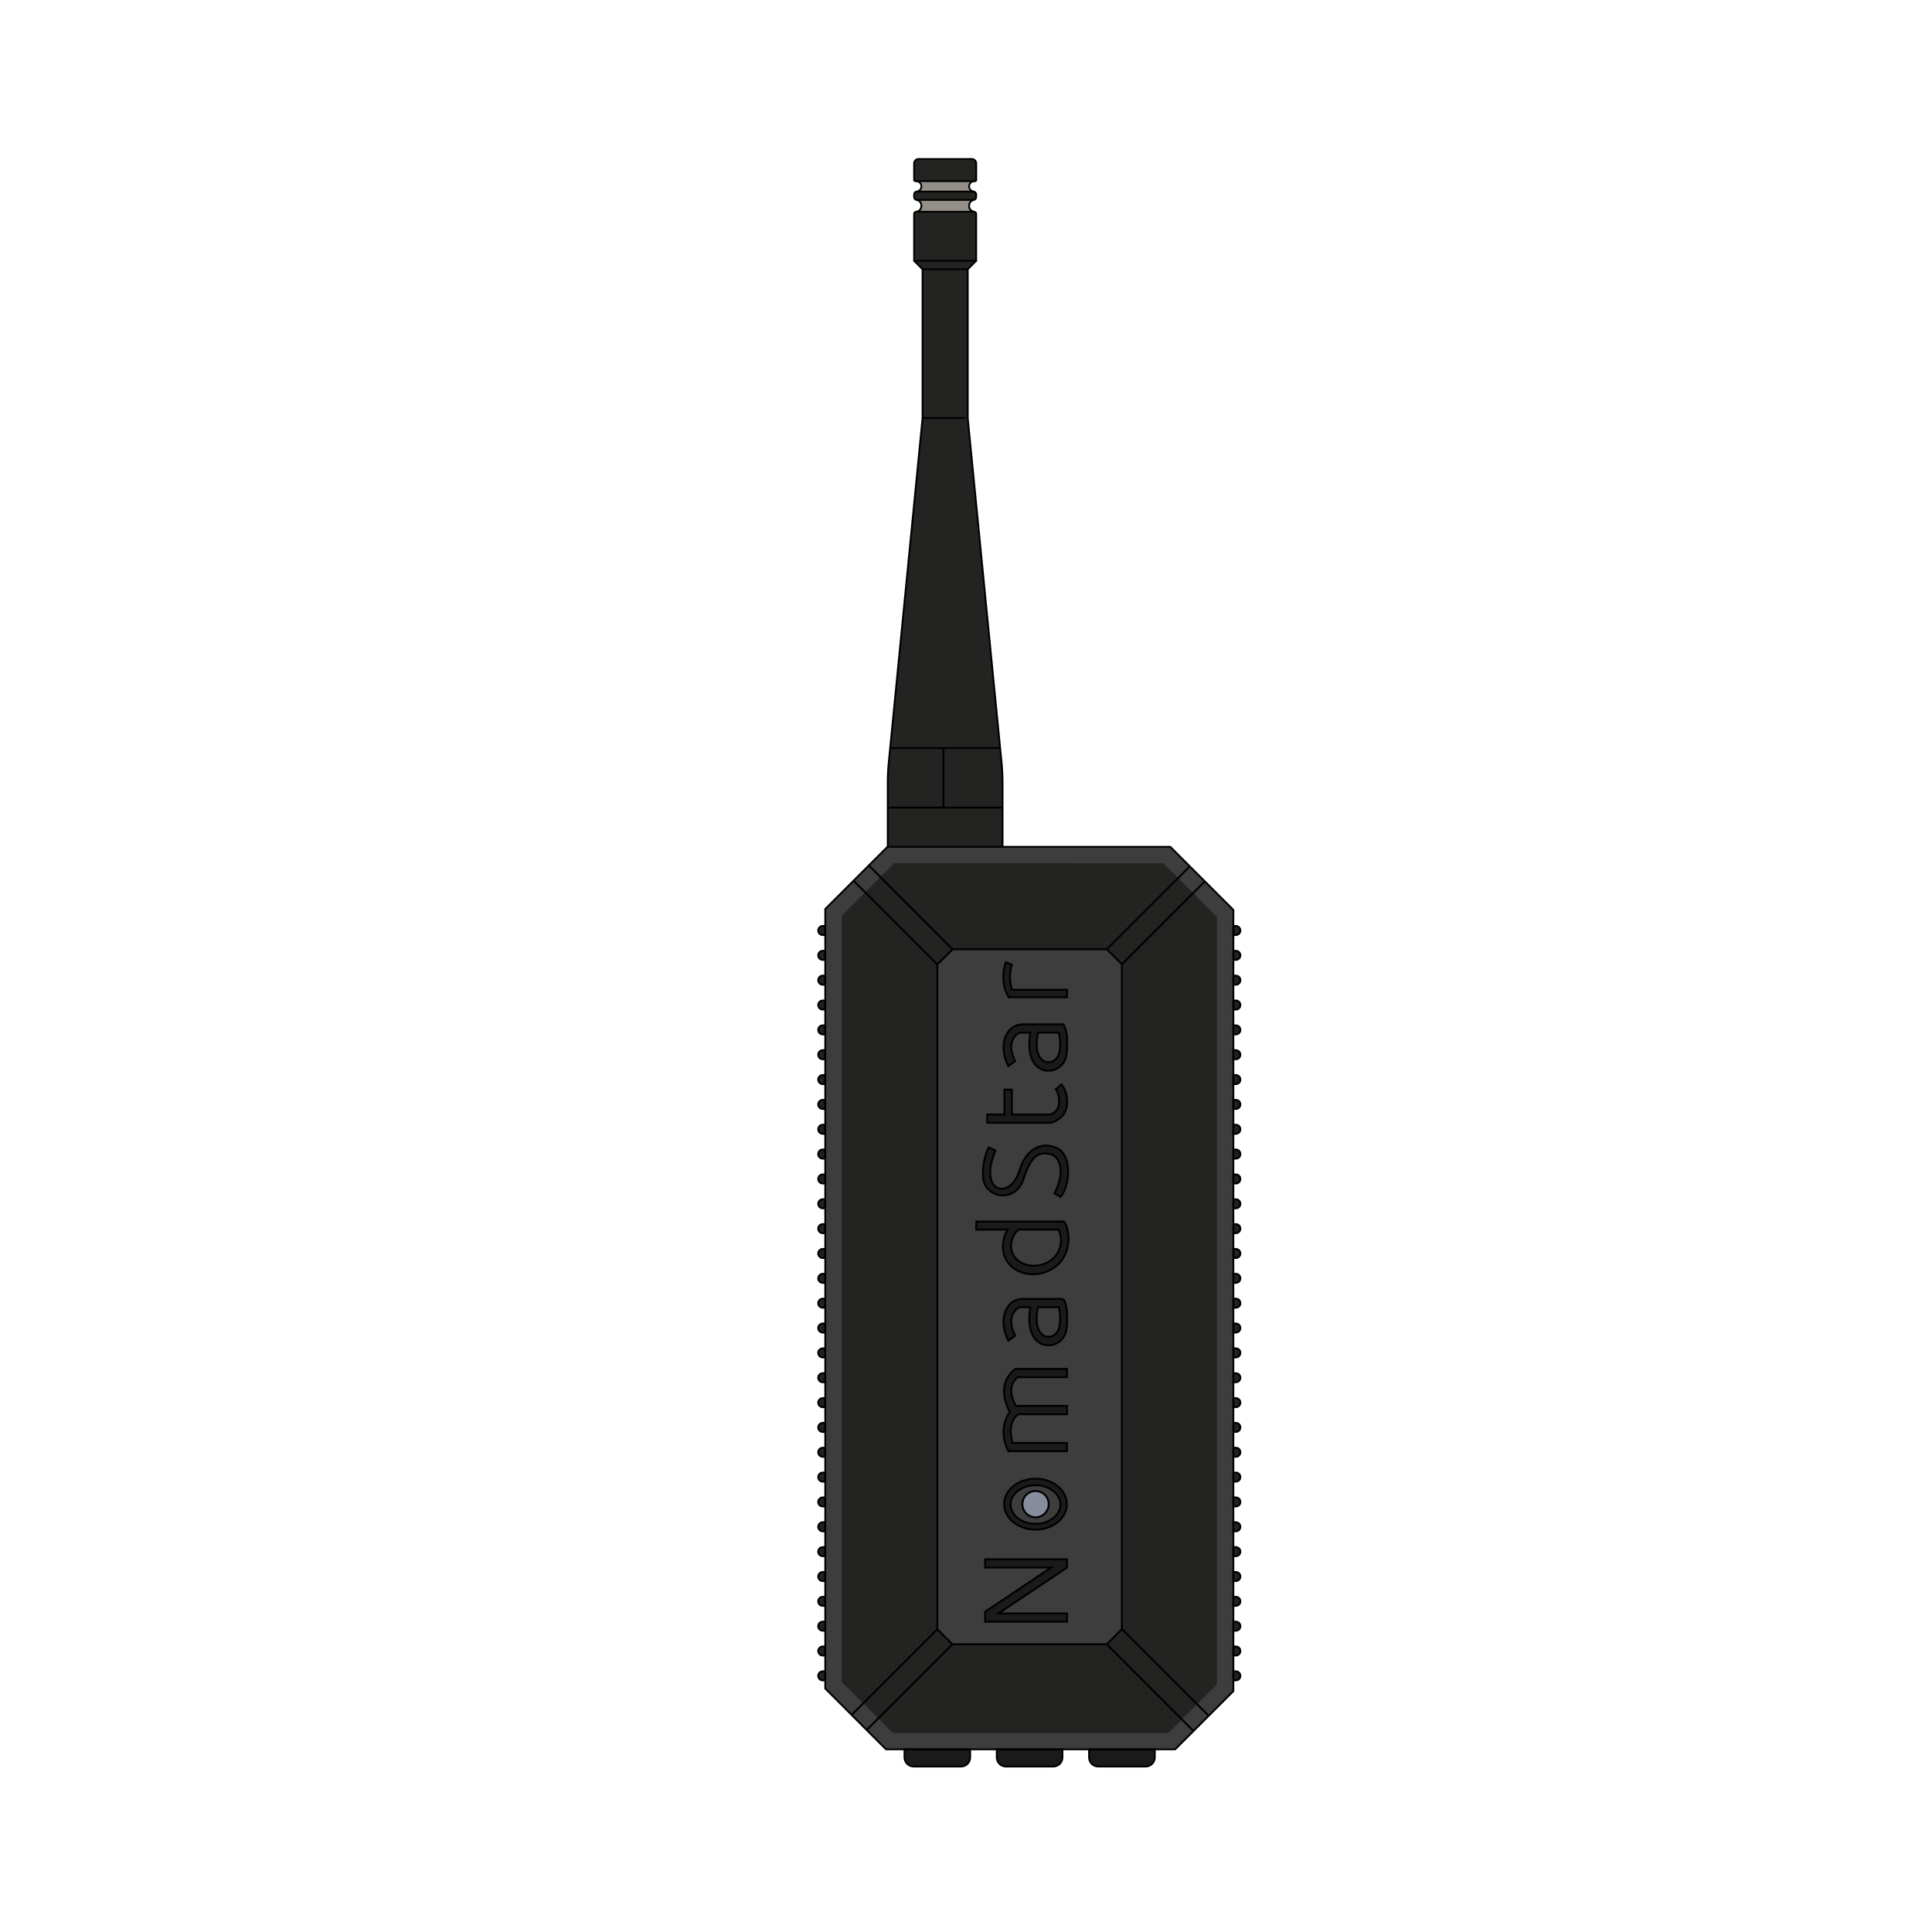
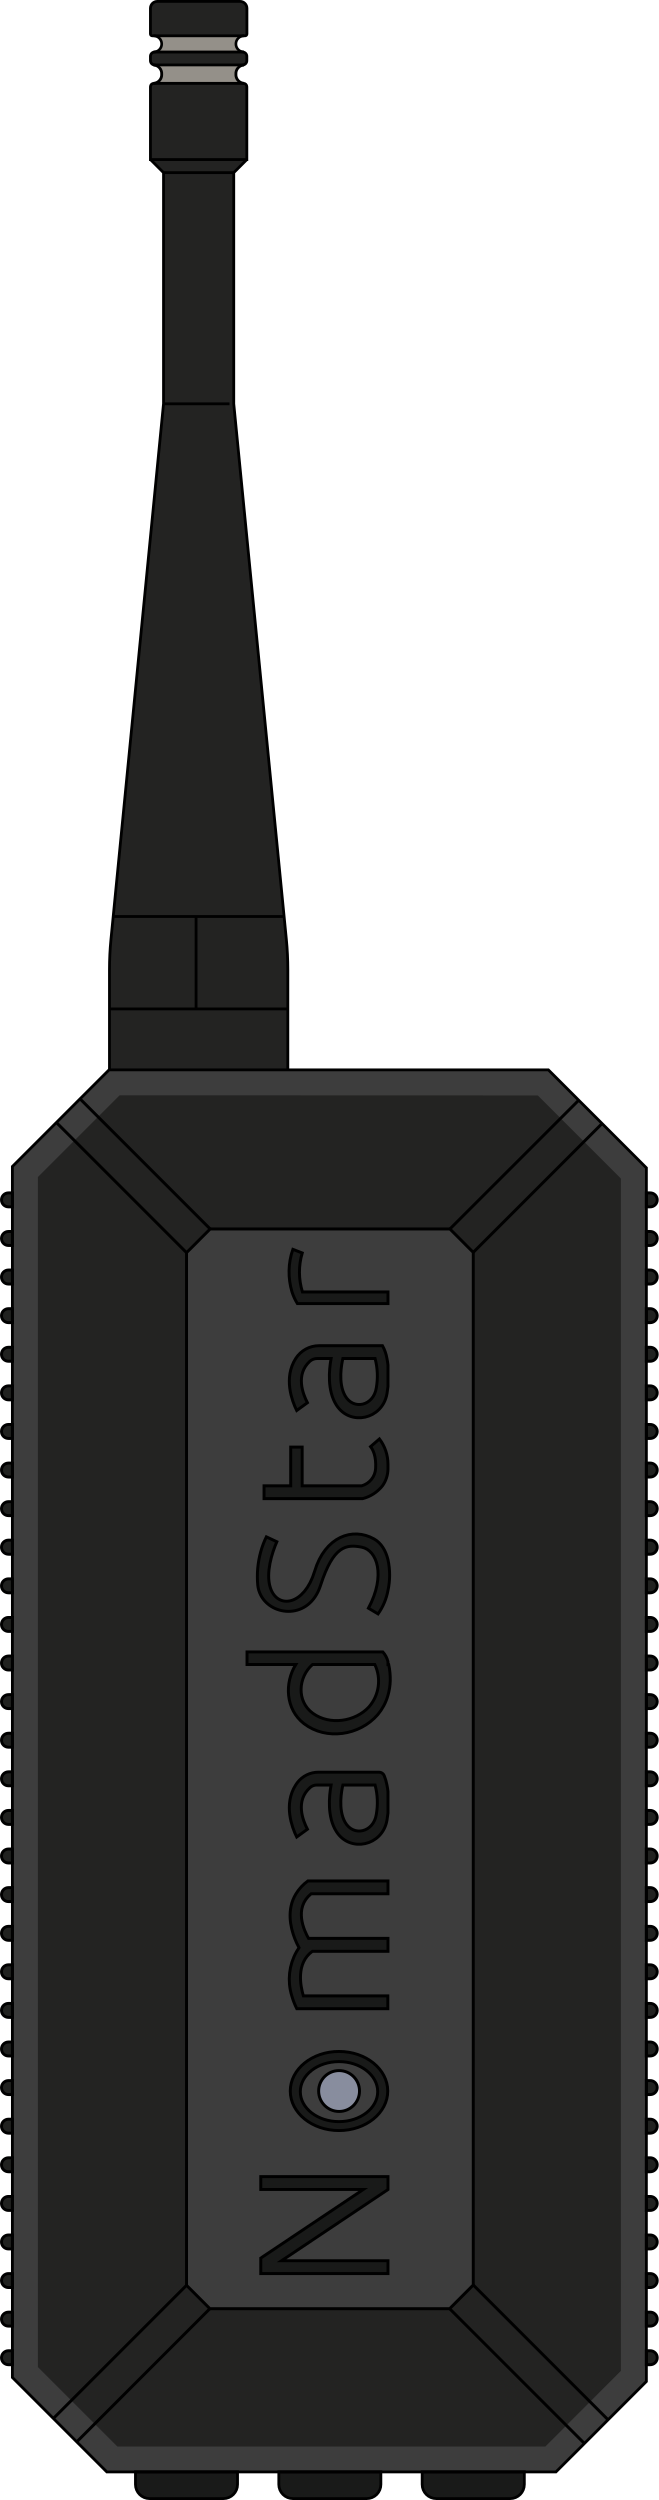
- <svg xmlns="http://www.w3.org/2000/svg" viewBox="0 0 1000 1000">
+ <svg xmlns="http://www.w3.org/2000/svg" viewBox="423.02 81.83 219.47 832.99">
  <defs>
    <style>.cls-1{fill:#232322;}.cls-2{fill:#3d3d3d;}.cls-3{fill:#212220;}.cls-4{fill:#191a19;}.cls-5{fill:#949089;}.cls-6{fill:#888d9e;}.cls-10,.cls-7,.cls-8,.cls-9{fill:none;stroke:#000;stroke-miterlimit:10;}.cls-7{stroke-width:0.99px;}.cls-8{stroke-width:0.94px;}.cls-9{stroke-width:0.89px;}.cls-10{stroke-width:0.95px;}</style>
  </defs>
  <g id="Layer_2" data-name="Layer 2">
    <polygon class="cls-1" points="459.36 438.29 605.73 438.29 638.39 470.95 638.39 875.32 625.62 888.09 617.74 895.98 608.26 905.45 458.6 905.45 448.59 895.44 440.8 887.65 427.15 874 427.15 470.49 441.8 455.84 449.69 447.96 459.36 438.29" />
    <path class="cls-2" d="M449.69,448l-7.89,7.88-14.65,14.65V874l13.65,13.65,7.79,7.79,10,10H608.26l9.48-9.47,7.88-7.89,12.77-12.77V471l-32.66-32.66H459.36Zm152.52-1.17,27.68,27.68V871.8L604.74,897H462.12l-26.47-26.47V474l27.23-27.22Z" />
    <polygon class="cls-2" points="580.71 499.12 580.71 843.18 572.83 851.08 492.95 851.08 485.17 843.28 485.17 499.21 493.05 491.32 572.93 491.32 580.71 499.12" />
    <path class="cls-3" d="M642,867.41a2.32,2.32,0,0,1-2.33,2.33h-1.3v-4.65h1.3A2.32,2.32,0,0,1,642,867.41Z" />
    <path class="cls-3" d="M642,854.55a2.32,2.32,0,0,1-2.33,2.33h-1.3v-4.65h1.3A2.32,2.32,0,0,1,642,854.55Z" />
    <path class="cls-3" d="M642,841.7a2.32,2.32,0,0,1-2.33,2.33h-1.3v-4.65h1.3A2.32,2.32,0,0,1,642,841.7Z" />
    <path class="cls-3" d="M642,828.84a2.32,2.32,0,0,1-2.33,2.33h-1.3v-4.65h1.3A2.32,2.32,0,0,1,642,828.84Z" />
    <path class="cls-3" d="M642,816a2.32,2.32,0,0,1-2.33,2.33h-1.3v-4.65h1.3A2.32,2.32,0,0,1,642,816Z" />
    <path class="cls-3" d="M642,803.12a2.32,2.32,0,0,1-2.33,2.33h-1.3V800.8h1.3A2.32,2.32,0,0,1,642,803.12Z" />
    <path class="cls-3" d="M642,790.26a2.32,2.32,0,0,1-2.33,2.33h-1.3v-4.65h1.3A2.32,2.32,0,0,1,642,790.26Z" />
    <path class="cls-3" d="M642,777.4a2.32,2.32,0,0,1-2.33,2.33h-1.3v-4.65h1.3A2.32,2.32,0,0,1,642,777.4Z" />
    <path class="cls-3" d="M642,764.54a2.32,2.32,0,0,1-2.33,2.33h-1.3v-4.65h1.3A2.32,2.32,0,0,1,642,764.54Z" />
    <path class="cls-3" d="M642,751.68a2.32,2.32,0,0,1-2.33,2.33h-1.3v-4.65h1.3A2.32,2.32,0,0,1,642,751.68Z" />
    <path class="cls-3" d="M642,738.82a2.32,2.32,0,0,1-2.33,2.33h-1.3V736.5h1.3A2.32,2.32,0,0,1,642,738.82Z" />
    <path class="cls-3" d="M642,726a2.32,2.32,0,0,1-2.33,2.33h-1.3v-4.65h1.3A2.32,2.32,0,0,1,642,726Z" />
    <path class="cls-3" d="M642,713.1a2.32,2.32,0,0,1-2.33,2.33h-1.3v-4.65h1.3A2.32,2.32,0,0,1,642,713.1Z" />
    <path class="cls-3" d="M642,700.24a2.32,2.32,0,0,1-2.33,2.33h-1.3v-4.65h1.3A2.32,2.32,0,0,1,642,700.24Z" />
    <path class="cls-3" d="M642,687.38a2.32,2.32,0,0,1-2.33,2.33h-1.3v-4.65h1.3A2.32,2.32,0,0,1,642,687.38Z" />
    <path class="cls-3" d="M642,674.52a2.32,2.32,0,0,1-2.33,2.33h-1.3V672.2h1.3A2.32,2.32,0,0,1,642,674.52Z" />
    <path class="cls-3" d="M642,661.66a2.32,2.32,0,0,1-2.33,2.33h-1.3v-4.65h1.3A2.32,2.32,0,0,1,642,661.66Z" />
    <path class="cls-3" d="M642,648.8a2.32,2.32,0,0,1-2.33,2.33h-1.3v-4.65h1.3A2.32,2.32,0,0,1,642,648.8Z" />
    <path class="cls-3" d="M642,635.94a2.32,2.32,0,0,1-2.33,2.33h-1.3v-4.65h1.3A2.32,2.32,0,0,1,642,635.94Z" />
    <path class="cls-3" d="M642,623.08a2.32,2.32,0,0,1-2.33,2.33h-1.3v-4.65h1.3A2.32,2.32,0,0,1,642,623.08Z" />
    <path class="cls-3" d="M642,610.22a2.32,2.32,0,0,1-2.33,2.33h-1.3V607.9h1.3A2.32,2.32,0,0,1,642,610.22Z" />
    <path class="cls-3" d="M642,597.36a2.32,2.32,0,0,1-2.33,2.33h-1.3V595h1.3A2.32,2.32,0,0,1,642,597.36Z" />
    <path class="cls-3" d="M642,584.5a2.32,2.32,0,0,1-2.33,2.33h-1.3v-4.65h1.3A2.32,2.32,0,0,1,642,584.5Z" />
    <path class="cls-3" d="M642,571.64a2.32,2.32,0,0,1-2.33,2.33h-1.3v-4.65h1.3A2.32,2.32,0,0,1,642,571.64Z" />
    <path class="cls-3" d="M642,558.78a2.32,2.32,0,0,1-2.33,2.33h-1.3v-4.65h1.3A2.32,2.32,0,0,1,642,558.78Z" />
    <path class="cls-3" d="M642,545.92a2.32,2.32,0,0,1-2.33,2.33h-1.3V543.6h1.3A2.32,2.32,0,0,1,642,545.92Z" />
    <path class="cls-3" d="M642,533.06a2.32,2.32,0,0,1-2.33,2.33h-1.3v-4.65h1.3A2.32,2.32,0,0,1,642,533.06Z" />
    <path class="cls-3" d="M642,520.2a2.32,2.32,0,0,1-2.33,2.33h-1.3v-4.65h1.3A2.32,2.32,0,0,1,642,520.2Z" />
    <path class="cls-3" d="M642,507.34a2.32,2.32,0,0,1-2.33,2.33h-1.3V505h1.3A2.32,2.32,0,0,1,642,507.34Z" />
    <path class="cls-3" d="M642,494.48a2.32,2.32,0,0,1-2.33,2.33h-1.3v-4.65h1.3A2.32,2.32,0,0,1,642,494.48Z" />
    <path class="cls-3" d="M642,481.62a2.32,2.32,0,0,1-2.33,2.33h-1.3V479.3h1.3A2.32,2.32,0,0,1,642,481.62Z" />
    <path class="cls-3" d="M423.52,867.41a2.32,2.32,0,0,0,2.33,2.33h1.3v-4.65h-1.3A2.32,2.32,0,0,0,423.52,867.41Z" />
    <path class="cls-3" d="M423.52,854.55a2.32,2.32,0,0,0,2.33,2.33h1.3v-4.65h-1.3A2.32,2.32,0,0,0,423.52,854.55Z" />
    <path class="cls-3" d="M423.52,841.7a2.32,2.32,0,0,0,2.33,2.33h1.3v-4.65h-1.3A2.32,2.32,0,0,0,423.52,841.7Z" />
    <path class="cls-3" d="M423.52,828.84a2.32,2.32,0,0,0,2.33,2.33h1.3v-4.65h-1.3A2.32,2.32,0,0,0,423.52,828.84Z" />
    <path class="cls-3" d="M423.52,816a2.32,2.32,0,0,0,2.33,2.33h1.3v-4.65h-1.3A2.32,2.32,0,0,0,423.52,816Z" />
    <path class="cls-3" d="M423.52,803.12a2.32,2.32,0,0,0,2.33,2.33h1.3V800.8h-1.3A2.32,2.32,0,0,0,423.52,803.12Z" />
    <path class="cls-3" d="M423.52,790.26a2.32,2.32,0,0,0,2.33,2.33h1.3v-4.65h-1.3A2.32,2.32,0,0,0,423.52,790.26Z" />
    <path class="cls-3" d="M423.52,777.4a2.32,2.32,0,0,0,2.33,2.33h1.3v-4.65h-1.3A2.32,2.32,0,0,0,423.52,777.4Z" />
    <path class="cls-3" d="M423.52,764.54a2.32,2.32,0,0,0,2.33,2.33h1.3v-4.65h-1.3A2.32,2.32,0,0,0,423.52,764.54Z" />
    <path class="cls-3" d="M423.52,751.68a2.32,2.32,0,0,0,2.33,2.33h1.3v-4.65h-1.3A2.32,2.32,0,0,0,423.52,751.68Z" />
    <path class="cls-3" d="M423.52,738.82a2.32,2.32,0,0,0,2.33,2.33h1.3V736.5h-1.3A2.32,2.32,0,0,0,423.52,738.82Z" />
    <path class="cls-3" d="M423.52,726a2.32,2.32,0,0,0,2.33,2.33h1.3v-4.65h-1.3A2.32,2.32,0,0,0,423.52,726Z" />
    <path class="cls-3" d="M423.52,713.1a2.32,2.32,0,0,0,2.33,2.33h1.3v-4.65h-1.3A2.32,2.32,0,0,0,423.52,713.1Z" />
    <path class="cls-3" d="M423.52,700.24a2.32,2.32,0,0,0,2.33,2.33h1.3v-4.65h-1.3A2.32,2.32,0,0,0,423.52,700.24Z" />
    <path class="cls-3" d="M423.52,687.38a2.32,2.32,0,0,0,2.33,2.33h1.3v-4.65h-1.3A2.32,2.32,0,0,0,423.52,687.38Z" />
    <path class="cls-3" d="M423.52,674.52a2.32,2.32,0,0,0,2.33,2.33h1.3V672.2h-1.3A2.32,2.32,0,0,0,423.52,674.52Z" />
    <path class="cls-3" d="M423.52,661.66a2.32,2.32,0,0,0,2.33,2.33h1.3v-4.65h-1.3A2.32,2.32,0,0,0,423.52,661.66Z" />
    <path class="cls-3" d="M423.52,648.8a2.32,2.32,0,0,0,2.33,2.33h1.3v-4.65h-1.3A2.32,2.32,0,0,0,423.52,648.8Z" />
    <path class="cls-3" d="M423.52,635.94a2.32,2.32,0,0,0,2.33,2.33h1.3v-4.65h-1.3A2.32,2.32,0,0,0,423.52,635.94Z" />
    <path class="cls-3" d="M423.52,623.08a2.32,2.32,0,0,0,2.33,2.33h1.3v-4.65h-1.3A2.32,2.32,0,0,0,423.52,623.08Z" />
    <path class="cls-3" d="M423.52,610.22a2.32,2.32,0,0,0,2.33,2.33h1.3V607.9h-1.3A2.32,2.32,0,0,0,423.52,610.22Z" />
    <path class="cls-3" d="M423.52,597.36a2.32,2.32,0,0,0,2.33,2.33h1.3V595h-1.3A2.32,2.32,0,0,0,423.52,597.36Z" />
    <path class="cls-3" d="M423.52,584.5a2.32,2.32,0,0,0,2.33,2.33h1.3v-4.65h-1.3A2.32,2.32,0,0,0,423.52,584.5Z" />
    <path class="cls-3" d="M423.52,571.64a2.32,2.32,0,0,0,2.33,2.33h1.3v-4.65h-1.3A2.32,2.32,0,0,0,423.52,571.64Z" />
    <path class="cls-3" d="M423.52,558.78a2.32,2.32,0,0,0,2.33,2.33h1.3v-4.65h-1.3A2.32,2.32,0,0,0,423.52,558.78Z" />
    <path class="cls-3" d="M423.52,545.92a2.32,2.32,0,0,0,2.33,2.33h1.3V543.6h-1.3A2.32,2.32,0,0,0,423.52,545.92Z" />
    <path class="cls-3" d="M423.52,533.06a2.32,2.32,0,0,0,2.33,2.33h1.3v-4.65h-1.3A2.32,2.32,0,0,0,423.52,533.06Z" />
    <path class="cls-3" d="M423.52,520.2a2.32,2.32,0,0,0,2.33,2.33h1.3v-4.65h-1.3A2.32,2.32,0,0,0,423.52,520.2Z" />
    <path class="cls-3" d="M423.52,507.34a2.32,2.32,0,0,0,2.33,2.33h1.3V505h-1.3A2.32,2.32,0,0,0,423.52,507.34Z" />
    <path class="cls-3" d="M423.52,494.48a2.32,2.32,0,0,0,2.33,2.33h1.3v-4.65h-1.3A2.32,2.32,0,0,0,423.52,494.48Z" />
    <path class="cls-3" d="M423.52,481.62a2.32,2.32,0,0,0,2.33,2.33h1.3V479.3h-1.3A2.32,2.32,0,0,0,423.52,481.62Z" />
    <path class="cls-4" d="M597.72,905.45v4.18a4.72,4.72,0,0,1-4.72,4.72H568.41a4.72,4.72,0,0,1-4.72-4.72v-4.18Z" />
    <path class="cls-4" d="M515.92,905.45h34v4.18a4.72,4.72,0,0,1-4.73,4.72H520.65a4.72,4.72,0,0,1-4.73-4.72Z" />
    <path class="cls-4" d="M468.16,905.45h34v4.18a4.72,4.72,0,0,1-4.72,4.72H472.88a4.72,4.72,0,0,1-4.72-4.72Z" />
    <path class="cls-1" d="M475.45,82.3H503a2.29,2.29,0,0,1,2.29,2.29v8.56a.61.61,0,0,1-.61.61H473.76a.61.61,0,0,1-.61-.61V84.59A2.29,2.29,0,0,1,475.45,82.3Z" />
    <rect class="cls-1" x="473.15" y="99.17" width="32.11" height="4.3" rx="1.43" />
    <path class="cls-1" d="M474.28,109.61h29.86a1.12,1.12,0,0,1,1.12,1.12V135a0,0,0,0,1,0,0H473.15a0,0,0,0,1,0,0V110.73A1.12,1.12,0,0,1,474.28,109.61Z" />
    <path class="cls-1" d="M518.92,438.29V405q0-5.1-.5-10.17L500.9,216.38v-77l4.36-4.36H473.15l4.36,4.36v77L460,394.78q-.5,5.07-.5,10.17v33.34Z" />
    <path class="cls-5" d="M504.32,93.76a2.7,2.7,0,0,0-2.7,2.71h0a2.7,2.7,0,0,0,2.7,2.7H474.19a2.7,2.7,0,0,0,2.71-2.7h0a2.71,2.71,0,0,0-2.71-2.71Z" />
    <path class="cls-5" d="M504.32,103.47a2.9,2.9,0,0,0-2.7,3.07h0a2.91,2.91,0,0,0,2.7,3.07H474.19a2.91,2.91,0,0,0,2.71-3.07h0a2.9,2.9,0,0,0-2.71-3.07Z" />
    <path class="cls-4" d="M525.6,708.56h26.69v4.27h-25.6c-5.88,4.77-2.31,12.34-.87,14.86h26.47V732H527.1c-5.47,3.92-4,11.49-3,14.85h28.14v4.27H521.91a24.62,24.62,0,0,1-1.66-4.27A18.65,18.65,0,0,1,521.89,732c.23-.4.48-.8.76-1.2a25.06,25.06,0,0,1-1.42-3.07c-1.46-3.75-2.77-9.66.39-14.86A14.93,14.93,0,0,1,525.6,708.56Z" />
    <polygon class="cls-4" points="509.91 807.08 552.29 807.08 552.29 811.37 516.82 835.1 552.29 835.1 552.29 839.37 509.91 839.37 509.91 834.21 544.08 811.35 509.91 811.35 509.91 807.08" />
    <path class="cls-4" d="M519.74,778.55c0,7.28,7.27,13.17,16.23,13.17s16.24-5.89,16.24-13.17-7.27-13.18-16.24-13.18S519.74,771.27,519.74,778.55Zm29.13.2c0,5.5-5.78,10-12.9,10s-12.89-4.46-12.89-10,5.78-10,12.89-10S548.87,773.26,548.87,778.75Z" />
    <path class="cls-6" d="M536,771.74a6.81,6.81,0,1,1-6.81,6.81A6.81,6.81,0,0,1,536,771.74Z" />
    <path class="cls-4" d="M521.54,676.59c-4.09,6.41-1.29,14,.34,17.33l3.57-2.6c-1.54-2.94-4.09-9.52.93-13.92a3.36,3.36,0,0,1,2.2-.81h4.76c-.71,3.89-1.31,10.66,1.75,15.5,4.54,7.16,15.39,4.84,16.87-3.79.14-.8.25-1.58.33-2.36v-7.16a21.93,21.93,0,0,0-.34-2.19,16.45,16.45,0,0,0-.92-3.14,1.85,1.85,0,0,0-1.7-1.13H529.18a8.84,8.84,0,0,0-7.12,3.51C521.88,676.09,521.7,676.34,521.54,676.59Zm26.46,0a22.86,22.86,0,0,1,.41,9.78c-.92,6-7.61,7.56-10.41,2.62-2.42-4.28-1.13-10.73-.74-12.4Z" />
    <path class="cls-4" d="M505.33,636.44h16.24c-3.81,6.16-3.44,14.94,2.75,19.71,7.34,5.66,18.52,4,24.56-3a17.13,17.13,0,0,0,3.41-6.45,19.63,19.63,0,0,0,.76-4.88,24.2,24.2,0,0,0-.5-5.33h-.26v-1a7.53,7.53,0,0,0-1.71-3.24H505.33Zm42.58,0a13,13,0,0,1-1.94,14.1c-4.59,5-13.09,6.21-18.67,2.18s-4.94-12.09-.15-16.28Z" />
    <path class="cls-4" d="M521.55,534.48c-4.1,6.41-1.3,14,.33,17.33l3.57-2.6c-1.53-2.91-4-9.4.79-13.79a3.75,3.75,0,0,1,2.54-.94h4.56c-.71,3.89-1.31,10.66,1.75,15.5,4.54,7.17,15.39,4.84,16.87-3.79.14-.8.25-1.58.33-2.36v-7.16a21.93,21.93,0,0,0-.34-2.19,13.27,13.27,0,0,0-1.49-4.27H529.34a9.25,9.25,0,0,0-7.79,4.27Zm26.45,0a22.86,22.86,0,0,1,.41,9.78c-.92,6-7.61,7.56-10.41,2.62-2.42-4.28-1.13-10.73-.74-12.4Z" />
    <path class="cls-4" d="M547.67,594.61c2.4,1.36,3.89,3.89,4.62,6.9a23.93,23.93,0,0,1,0,10.25,19.79,19.79,0,0,1-3.3,7.82l-3.2-1.91c5.86-11,2.83-19.35-2.25-20.33s-9.41-.63-13.73,12.77c-3.71,11.5-16.25,10.35-19.9,3.23a9.12,9.12,0,0,1-1-3.29,30.94,30.94,0,0,1,1-11.24,28.65,28.65,0,0,1,1.86-4.91l3.49,1.63c-1.56,3.62-3.79,10.33-2.15,15.36,2.36,7.2,11.32,5.94,14.75-5.54S540.47,590.54,547.67,594.61Z" />
    <path class="cls-4" d="M549.45,561.28a14,14,0,0,1,2.84,8.36v1.72a9.83,9.83,0,0,1-1.84,5.54,12.33,12.33,0,0,1-6.6,4.27H511V576.9h8.88V564h3.82V576.9h19.85a6.39,6.39,0,0,0,4.63-5.83c.23-4.08-.91-6.24-1.69-7.23Z" />
    <path class="cls-4" d="M520.6,498.11l3.12,1.2a22.52,22.52,0,0,0,.07,13h28.5v3.87H522.1a18.38,18.38,0,0,1-1.78-3.87A23,23,0,0,1,520.6,498.11Z" />
    <polygon class="cls-7" points="580.71 499.12 580.71 843.18 572.83 851.08 492.95 851.08 485.17 843.28 485.17 499.21 493.05 491.32 572.93 491.32 580.71 499.12" />
    <line class="cls-7" x1="485.17" y1="843.28" x2="440.8" y2="887.65" />
    <line class="cls-7" x1="492.95" y1="851.07" x2="448.59" y2="895.44" />
    <line class="cls-7" x1="625.62" y1="888.09" x2="580.71" y2="843.18" />
    <line class="cls-7" x1="617.74" y1="895.98" x2="572.83" y2="851.07" />
    <line class="cls-7" x1="615.85" y1="448.41" x2="572.93" y2="491.32" />
    <line class="cls-7" x1="623.63" y1="456.19" x2="580.71" y2="499.11" />
    <line class="cls-7" x1="493.05" y1="491.32" x2="449.69" y2="447.96" />
    <line class="cls-7" x1="485.17" y1="499.21" x2="441.8" y2="455.84" />
    <polygon class="cls-8" points="638.39 470.95 638.39 875.33 625.62 888.1 617.74 895.99 608.26 905.46 458.6 905.46 448.59 895.45 440.8 887.65 427.15 874 427.15 470.5 441.8 455.85 449.69 447.96 459.36 438.3 605.73 438.3 615.85 448.42 623.63 456.19 638.39 470.95" />
    <path class="cls-7" d="M642,867.41a2.32,2.32,0,0,1-2.33,2.33h-1.3v-4.65h1.3A2.32,2.32,0,0,1,642,867.41Z" />
    <path class="cls-7" d="M642,854.55a2.32,2.32,0,0,1-2.33,2.33h-1.3v-4.65h1.3A2.32,2.32,0,0,1,642,854.55Z" />
    <path class="cls-7" d="M642,841.7a2.32,2.32,0,0,1-2.33,2.33h-1.3v-4.65h1.3A2.32,2.32,0,0,1,642,841.7Z" />
    <path class="cls-7" d="M642,828.84a2.32,2.32,0,0,1-2.33,2.33h-1.3v-4.65h1.3A2.32,2.32,0,0,1,642,828.84Z" />
    <path class="cls-7" d="M642,816a2.32,2.32,0,0,1-2.33,2.33h-1.3v-4.65h1.3A2.32,2.32,0,0,1,642,816Z" />
    <path class="cls-7" d="M642,803.12a2.32,2.32,0,0,1-2.33,2.33h-1.3V800.8h1.3A2.32,2.32,0,0,1,642,803.12Z" />
    <path class="cls-7" d="M642,790.26a2.32,2.32,0,0,1-2.33,2.33h-1.3v-4.65h1.3A2.32,2.32,0,0,1,642,790.26Z" />
    <path class="cls-7" d="M642,777.4a2.32,2.32,0,0,1-2.33,2.33h-1.3v-4.65h1.3A2.32,2.32,0,0,1,642,777.4Z" />
    <path class="cls-7" d="M642,764.54a2.32,2.32,0,0,1-2.33,2.33h-1.3v-4.65h1.3A2.32,2.32,0,0,1,642,764.54Z" />
    <path class="cls-7" d="M642,751.68a2.32,2.32,0,0,1-2.33,2.33h-1.3v-4.65h1.3A2.32,2.32,0,0,1,642,751.68Z" />
    <path class="cls-7" d="M642,738.82a2.32,2.32,0,0,1-2.33,2.33h-1.3V736.5h1.3A2.32,2.32,0,0,1,642,738.82Z" />
    <path class="cls-7" d="M642,726a2.32,2.32,0,0,1-2.33,2.33h-1.3v-4.65h1.3A2.32,2.32,0,0,1,642,726Z" />
    <path class="cls-7" d="M642,713.1a2.32,2.32,0,0,1-2.33,2.33h-1.3v-4.65h1.3A2.32,2.32,0,0,1,642,713.1Z" />
    <path class="cls-7" d="M642,700.24a2.32,2.32,0,0,1-2.33,2.33h-1.3v-4.65h1.3A2.32,2.32,0,0,1,642,700.24Z" />
    <path class="cls-7" d="M642,687.38a2.32,2.32,0,0,1-2.33,2.33h-1.3v-4.65h1.3A2.32,2.32,0,0,1,642,687.38Z" />
    <path class="cls-7" d="M642,674.52a2.32,2.32,0,0,1-2.33,2.33h-1.3V672.2h1.3A2.32,2.32,0,0,1,642,674.52Z" />
    <path class="cls-7" d="M642,661.66a2.32,2.32,0,0,1-2.33,2.33h-1.3v-4.65h1.3A2.32,2.32,0,0,1,642,661.66Z" />
    <path class="cls-7" d="M642,648.8a2.32,2.32,0,0,1-2.33,2.33h-1.3v-4.65h1.3A2.32,2.32,0,0,1,642,648.8Z" />
    <path class="cls-7" d="M642,635.94a2.32,2.32,0,0,1-2.33,2.33h-1.3v-4.65h1.3A2.32,2.32,0,0,1,642,635.94Z" />
    <path class="cls-7" d="M642,623.08a2.32,2.32,0,0,1-2.33,2.33h-1.3v-4.65h1.3A2.32,2.32,0,0,1,642,623.08Z" />
    <path class="cls-7" d="M642,610.22a2.32,2.32,0,0,1-2.33,2.33h-1.3V607.9h1.3A2.32,2.32,0,0,1,642,610.22Z" />
    <path class="cls-7" d="M642,597.36a2.32,2.32,0,0,1-2.33,2.33h-1.3V595h1.3A2.32,2.32,0,0,1,642,597.36Z" />
    <path class="cls-7" d="M642,584.5a2.32,2.32,0,0,1-2.33,2.33h-1.3v-4.65h1.3A2.32,2.32,0,0,1,642,584.5Z" />
    <path class="cls-7" d="M642,571.64a2.32,2.32,0,0,1-2.33,2.33h-1.3v-4.65h1.3A2.32,2.32,0,0,1,642,571.64Z" />
    <path class="cls-7" d="M642,558.78a2.32,2.32,0,0,1-2.33,2.33h-1.3v-4.65h1.3A2.32,2.32,0,0,1,642,558.78Z" />
    <path class="cls-7" d="M642,545.92a2.32,2.32,0,0,1-2.33,2.33h-1.3V543.6h1.3A2.32,2.32,0,0,1,642,545.92Z" />
    <path class="cls-7" d="M642,533.06a2.32,2.32,0,0,1-2.33,2.33h-1.3v-4.65h1.3A2.32,2.32,0,0,1,642,533.06Z" />
    <path class="cls-7" d="M642,520.2a2.32,2.32,0,0,1-2.33,2.33h-1.3v-4.65h1.3A2.32,2.32,0,0,1,642,520.2Z" />
    <path class="cls-7" d="M642,507.34a2.32,2.32,0,0,1-2.33,2.33h-1.3V505h1.3A2.32,2.32,0,0,1,642,507.34Z" />
    <path class="cls-7" d="M642,494.48a2.32,2.32,0,0,1-2.33,2.33h-1.3v-4.65h1.3A2.32,2.32,0,0,1,642,494.48Z" />
    <path class="cls-7" d="M642,481.62a2.32,2.32,0,0,1-2.33,2.33h-1.3V479.3h1.3A2.32,2.32,0,0,1,642,481.62Z" />
    <path class="cls-7" d="M423.52,867.41a2.32,2.32,0,0,0,2.33,2.33h1.3v-4.65h-1.3A2.32,2.32,0,0,0,423.52,867.41Z" />
    <path class="cls-7" d="M423.52,854.55a2.32,2.32,0,0,0,2.33,2.33h1.3v-4.65h-1.3A2.32,2.32,0,0,0,423.52,854.55Z" />
    <path class="cls-7" d="M423.52,841.7a2.32,2.32,0,0,0,2.33,2.33h1.3v-4.65h-1.3A2.32,2.32,0,0,0,423.52,841.7Z" />
    <path class="cls-7" d="M423.52,828.84a2.32,2.32,0,0,0,2.33,2.33h1.3v-4.65h-1.3A2.32,2.32,0,0,0,423.52,828.84Z" />
    <path class="cls-7" d="M423.52,816a2.32,2.32,0,0,0,2.33,2.33h1.3v-4.65h-1.3A2.32,2.32,0,0,0,423.52,816Z" />
    <path class="cls-7" d="M423.52,803.12a2.32,2.32,0,0,0,2.33,2.33h1.3V800.8h-1.3A2.32,2.32,0,0,0,423.52,803.12Z" />
    <path class="cls-7" d="M423.52,790.26a2.32,2.32,0,0,0,2.33,2.33h1.3v-4.65h-1.3A2.32,2.32,0,0,0,423.52,790.26Z" />
    <path class="cls-7" d="M423.52,777.4a2.32,2.32,0,0,0,2.33,2.33h1.3v-4.65h-1.3A2.32,2.32,0,0,0,423.52,777.4Z" />
    <path class="cls-7" d="M423.52,764.54a2.32,2.32,0,0,0,2.33,2.33h1.3v-4.65h-1.3A2.32,2.32,0,0,0,423.52,764.54Z" />
    <path class="cls-7" d="M423.52,751.68a2.32,2.32,0,0,0,2.33,2.33h1.3v-4.65h-1.3A2.32,2.32,0,0,0,423.52,751.68Z" />
    <path class="cls-7" d="M423.52,738.82a2.32,2.32,0,0,0,2.33,2.33h1.3V736.5h-1.3A2.32,2.32,0,0,0,423.52,738.82Z" />
    <path class="cls-7" d="M423.52,726a2.32,2.32,0,0,0,2.33,2.33h1.3v-4.65h-1.3A2.32,2.32,0,0,0,423.52,726Z" />
    <path class="cls-7" d="M423.52,713.1a2.32,2.32,0,0,0,2.33,2.33h1.3v-4.65h-1.3A2.32,2.32,0,0,0,423.52,713.1Z" />
    <path class="cls-7" d="M423.52,700.24a2.32,2.32,0,0,0,2.33,2.33h1.3v-4.65h-1.3A2.32,2.32,0,0,0,423.52,700.24Z" />
    <path class="cls-7" d="M423.52,687.38a2.32,2.32,0,0,0,2.33,2.33h1.3v-4.65h-1.3A2.32,2.32,0,0,0,423.52,687.38Z" />
    <path class="cls-7" d="M423.52,674.52a2.32,2.32,0,0,0,2.33,2.33h1.3V672.2h-1.3A2.32,2.32,0,0,0,423.52,674.52Z" />
    <path class="cls-7" d="M423.52,661.66a2.32,2.32,0,0,0,2.33,2.33h1.3v-4.65h-1.3A2.32,2.32,0,0,0,423.52,661.66Z" />
    <path class="cls-7" d="M423.52,648.8a2.32,2.32,0,0,0,2.33,2.33h1.3v-4.65h-1.3A2.32,2.32,0,0,0,423.52,648.8Z" />
    <path class="cls-7" d="M423.52,635.94a2.32,2.32,0,0,0,2.33,2.33h1.3v-4.65h-1.3A2.32,2.32,0,0,0,423.52,635.94Z" />
    <path class="cls-7" d="M423.52,623.08a2.32,2.32,0,0,0,2.33,2.33h1.3v-4.65h-1.3A2.32,2.32,0,0,0,423.52,623.08Z" />
    <path class="cls-7" d="M423.52,610.22a2.32,2.32,0,0,0,2.33,2.33h1.3V607.9h-1.3A2.32,2.32,0,0,0,423.52,610.22Z" />
    <path class="cls-7" d="M423.52,597.36a2.32,2.32,0,0,0,2.33,2.33h1.3V595h-1.3A2.32,2.32,0,0,0,423.52,597.36Z" />
    <path class="cls-7" d="M423.52,584.5a2.32,2.32,0,0,0,2.33,2.33h1.3v-4.65h-1.3A2.32,2.32,0,0,0,423.52,584.5Z" />
    <path class="cls-7" d="M423.52,571.64a2.32,2.32,0,0,0,2.33,2.33h1.3v-4.65h-1.3A2.32,2.32,0,0,0,423.52,571.64Z" />
    <path class="cls-7" d="M423.52,558.78a2.32,2.32,0,0,0,2.33,2.33h1.3v-4.65h-1.3A2.32,2.32,0,0,0,423.52,558.78Z" />
    <path class="cls-7" d="M423.52,545.92a2.32,2.32,0,0,0,2.33,2.33h1.3V543.6h-1.3A2.32,2.32,0,0,0,423.52,545.92Z" />
    <path class="cls-7" d="M423.52,533.06a2.32,2.32,0,0,0,2.33,2.33h1.3v-4.65h-1.3A2.32,2.32,0,0,0,423.52,533.06Z" />
    <path class="cls-7" d="M423.52,520.2a2.32,2.32,0,0,0,2.33,2.33h1.3v-4.65h-1.3A2.32,2.32,0,0,0,423.52,520.2Z" />
    <path class="cls-7" d="M423.52,507.34a2.32,2.32,0,0,0,2.33,2.33h1.3V505h-1.3A2.32,2.32,0,0,0,423.52,507.34Z" />
    <path class="cls-7" d="M423.52,494.48a2.32,2.32,0,0,0,2.33,2.33h1.3v-4.65h-1.3A2.32,2.32,0,0,0,423.52,494.48Z" />
    <path class="cls-7" d="M423.52,481.62a2.32,2.32,0,0,0,2.33,2.33h1.3V479.3h-1.3A2.32,2.32,0,0,0,423.52,481.62Z" />
    <path class="cls-8" d="M597.72,905.45v4.18a4.72,4.72,0,0,1-4.72,4.72H568.41a4.72,4.72,0,0,1-4.72-4.72v-4.18Z" />
    <path class="cls-8" d="M515.92,905.45h34v4.18a4.72,4.72,0,0,1-4.73,4.72H520.65a4.72,4.72,0,0,1-4.73-4.72Z" />
    <path class="cls-8" d="M468.16,905.45h34v4.18a4.72,4.72,0,0,1-4.72,4.72H472.88a4.72,4.72,0,0,1-4.72-4.72Z" />
    <path class="cls-8" d="M475.45,82.3H503a2.29,2.29,0,0,1,2.29,2.29v8.56a.61.61,0,0,1-.61.61H473.76a.61.61,0,0,1-.61-.61V84.59A2.29,2.29,0,0,1,475.45,82.3Z" />
    <rect class="cls-8" x="473.15" y="99.17" width="32.11" height="4.3" rx="1.43" />
    <path class="cls-8" d="M474.28,109.61h29.86a1.12,1.12,0,0,1,1.12,1.12V135a0,0,0,0,1,0,0H473.15a0,0,0,0,1,0,0V110.73A1.12,1.12,0,0,1,474.28,109.61Z" />
    <path class="cls-8" d="M473.15,135l4.36,4.36v77L460,394.78q-.5,5.07-.5,10.17v33.34" />
    <path class="cls-8" d="M505.26,135l-4.36,4.36v77l17.52,178.4q.5,5.07.5,10.17v33.34" />
    <line class="cls-8" x1="499.49" y1="216.38" x2="477.51" y2="216.38" />
    <line class="cls-8" x1="477.51" y1="139.35" x2="500.9" y2="139.35" />
    <line class="cls-8" x1="460.73" y1="387.2" x2="517.78" y2="387.2" />
    <line class="cls-8" x1="459.49" y1="418" x2="518.92" y2="418" />
    <line class="cls-8" x1="488.35" y1="387.2" x2="488.35" y2="418" />
    <path class="cls-9" d="M474.19,93.76a2.71,2.71,0,0,1,2.71,2.71h0a2.7,2.7,0,0,1-2.71,2.7" />
    <path class="cls-10" d="M474.19,103.47a2.9,2.9,0,0,1,2.71,3.07h0a2.91,2.91,0,0,1-2.71,3.07" />
    <path class="cls-9" d="M504.32,93.76a2.7,2.7,0,0,0-2.7,2.71h0a2.7,2.7,0,0,0,2.7,2.7" />
    <path class="cls-10" d="M504.32,103.47a2.9,2.9,0,0,0-2.7,3.07h0a2.91,2.91,0,0,0,2.7,3.07" />
    <path class="cls-7" d="M525.6,708.56h26.69v4.27h-25.6c-5.88,4.77-2.31,12.34-.87,14.86h26.47V732H527.1c-5.47,3.92-4,11.49-3,14.85h28.14v4.27H521.91a24.62,24.62,0,0,1-1.66-4.27A18.65,18.65,0,0,1,521.89,732c.23-.4.48-.8.76-1.2a25.06,25.06,0,0,1-1.42-3.07c-1.46-3.75-2.77-9.66.39-14.86A14.93,14.93,0,0,1,525.6,708.56Z" />
    <polygon class="cls-7" points="509.91 807.08 552.29 807.08 552.29 811.37 516.82 835.1 552.29 835.1 552.29 839.37 509.91 839.37 509.91 834.21 544.08 811.35 509.91 811.35 509.91 807.08" />
    <path class="cls-7" d="M519.74,778.55c0,7.28,7.27,13.17,16.23,13.17s16.24-5.89,16.24-13.17-7.27-13.18-16.24-13.18S519.74,771.27,519.74,778.55Zm29.13.2c0,5.5-5.78,10-12.9,10s-12.89-4.46-12.89-10,5.78-10,12.89-10S548.87,773.26,548.87,778.75Z" />
    <path class="cls-7" d="M536,771.74a6.81,6.81,0,1,1-6.81,6.81A6.81,6.81,0,0,1,536,771.74Z" />
    <path class="cls-7" d="M521.54,676.59c-4.09,6.41-1.29,14,.34,17.33l3.57-2.6c-1.54-2.94-4.09-9.52.93-13.92a3.36,3.36,0,0,1,2.2-.81h4.76c-.71,3.89-1.31,10.66,1.75,15.5,4.54,7.16,15.39,4.84,16.87-3.79.14-.8.25-1.58.33-2.36v-7.16a21.93,21.93,0,0,0-.34-2.19,16.45,16.45,0,0,0-.92-3.14,1.85,1.85,0,0,0-1.7-1.13H529.18a8.84,8.84,0,0,0-7.12,3.51C521.88,676.09,521.7,676.34,521.54,676.59Zm26.46,0a22.86,22.86,0,0,1,.41,9.78c-.92,6-7.61,7.56-10.41,2.62-2.42-4.28-1.13-10.73-.74-12.4Z" />
    <path class="cls-7" d="M505.33,636.44h16.24c-3.81,6.16-3.44,14.94,2.75,19.71,7.34,5.66,18.52,4,24.56-3a17.13,17.13,0,0,0,3.41-6.45,19.63,19.63,0,0,0,.76-4.88,24.2,24.2,0,0,0-.5-5.33h-.26v-1a7.53,7.53,0,0,0-1.71-3.24H505.33Zm42.58,0a13,13,0,0,1-1.94,14.1c-4.59,5-13.09,6.21-18.67,2.18s-4.94-12.09-.15-16.28Z" />
    <path class="cls-7" d="M521.55,534.48c-4.1,6.41-1.3,14,.33,17.33l3.57-2.6c-1.53-2.91-4-9.4.79-13.79a3.75,3.75,0,0,1,2.54-.94h4.56c-.71,3.89-1.31,10.66,1.75,15.5,4.54,7.17,15.39,4.84,16.87-3.79.14-.8.25-1.58.33-2.36v-7.16a21.93,21.93,0,0,0-.34-2.19,13.27,13.27,0,0,0-1.49-4.27H529.34a9.25,9.25,0,0,0-7.79,4.27Zm26.45,0a22.86,22.86,0,0,1,.41,9.78c-.92,6-7.61,7.56-10.41,2.62-2.42-4.28-1.13-10.73-.74-12.4Z" />
    <path class="cls-7" d="M547.67,594.61c2.4,1.36,3.89,3.89,4.62,6.9a23.93,23.93,0,0,1,0,10.25,19.79,19.79,0,0,1-3.3,7.82l-3.2-1.91c5.86-11,2.83-19.35-2.25-20.33s-9.41-.63-13.73,12.77c-3.71,11.5-16.25,10.35-19.9,3.23a9.12,9.12,0,0,1-1-3.29,30.94,30.94,0,0,1,1-11.24,28.65,28.65,0,0,1,1.86-4.91l3.49,1.63c-1.56,3.62-3.79,10.33-2.15,15.36,2.36,7.2,11.32,5.94,14.75-5.54S540.47,590.54,547.67,594.61Z" />
    <path class="cls-7" d="M549.45,561.28a14,14,0,0,1,2.84,8.36v1.72a9.83,9.83,0,0,1-1.84,5.54,12.33,12.33,0,0,1-6.6,4.27H511V576.9h8.88V564h3.82V576.9h19.85a6.39,6.39,0,0,0,4.63-5.83c.23-4.08-.91-6.24-1.69-7.23Z" />
    <path class="cls-7" d="M520.6,498.11l3.12,1.2a22.52,22.52,0,0,0,.07,13h28.5v3.87H522.1a18.38,18.38,0,0,1-1.78-3.87A23,23,0,0,1,520.6,498.11Z" />
  </g>
</svg>
